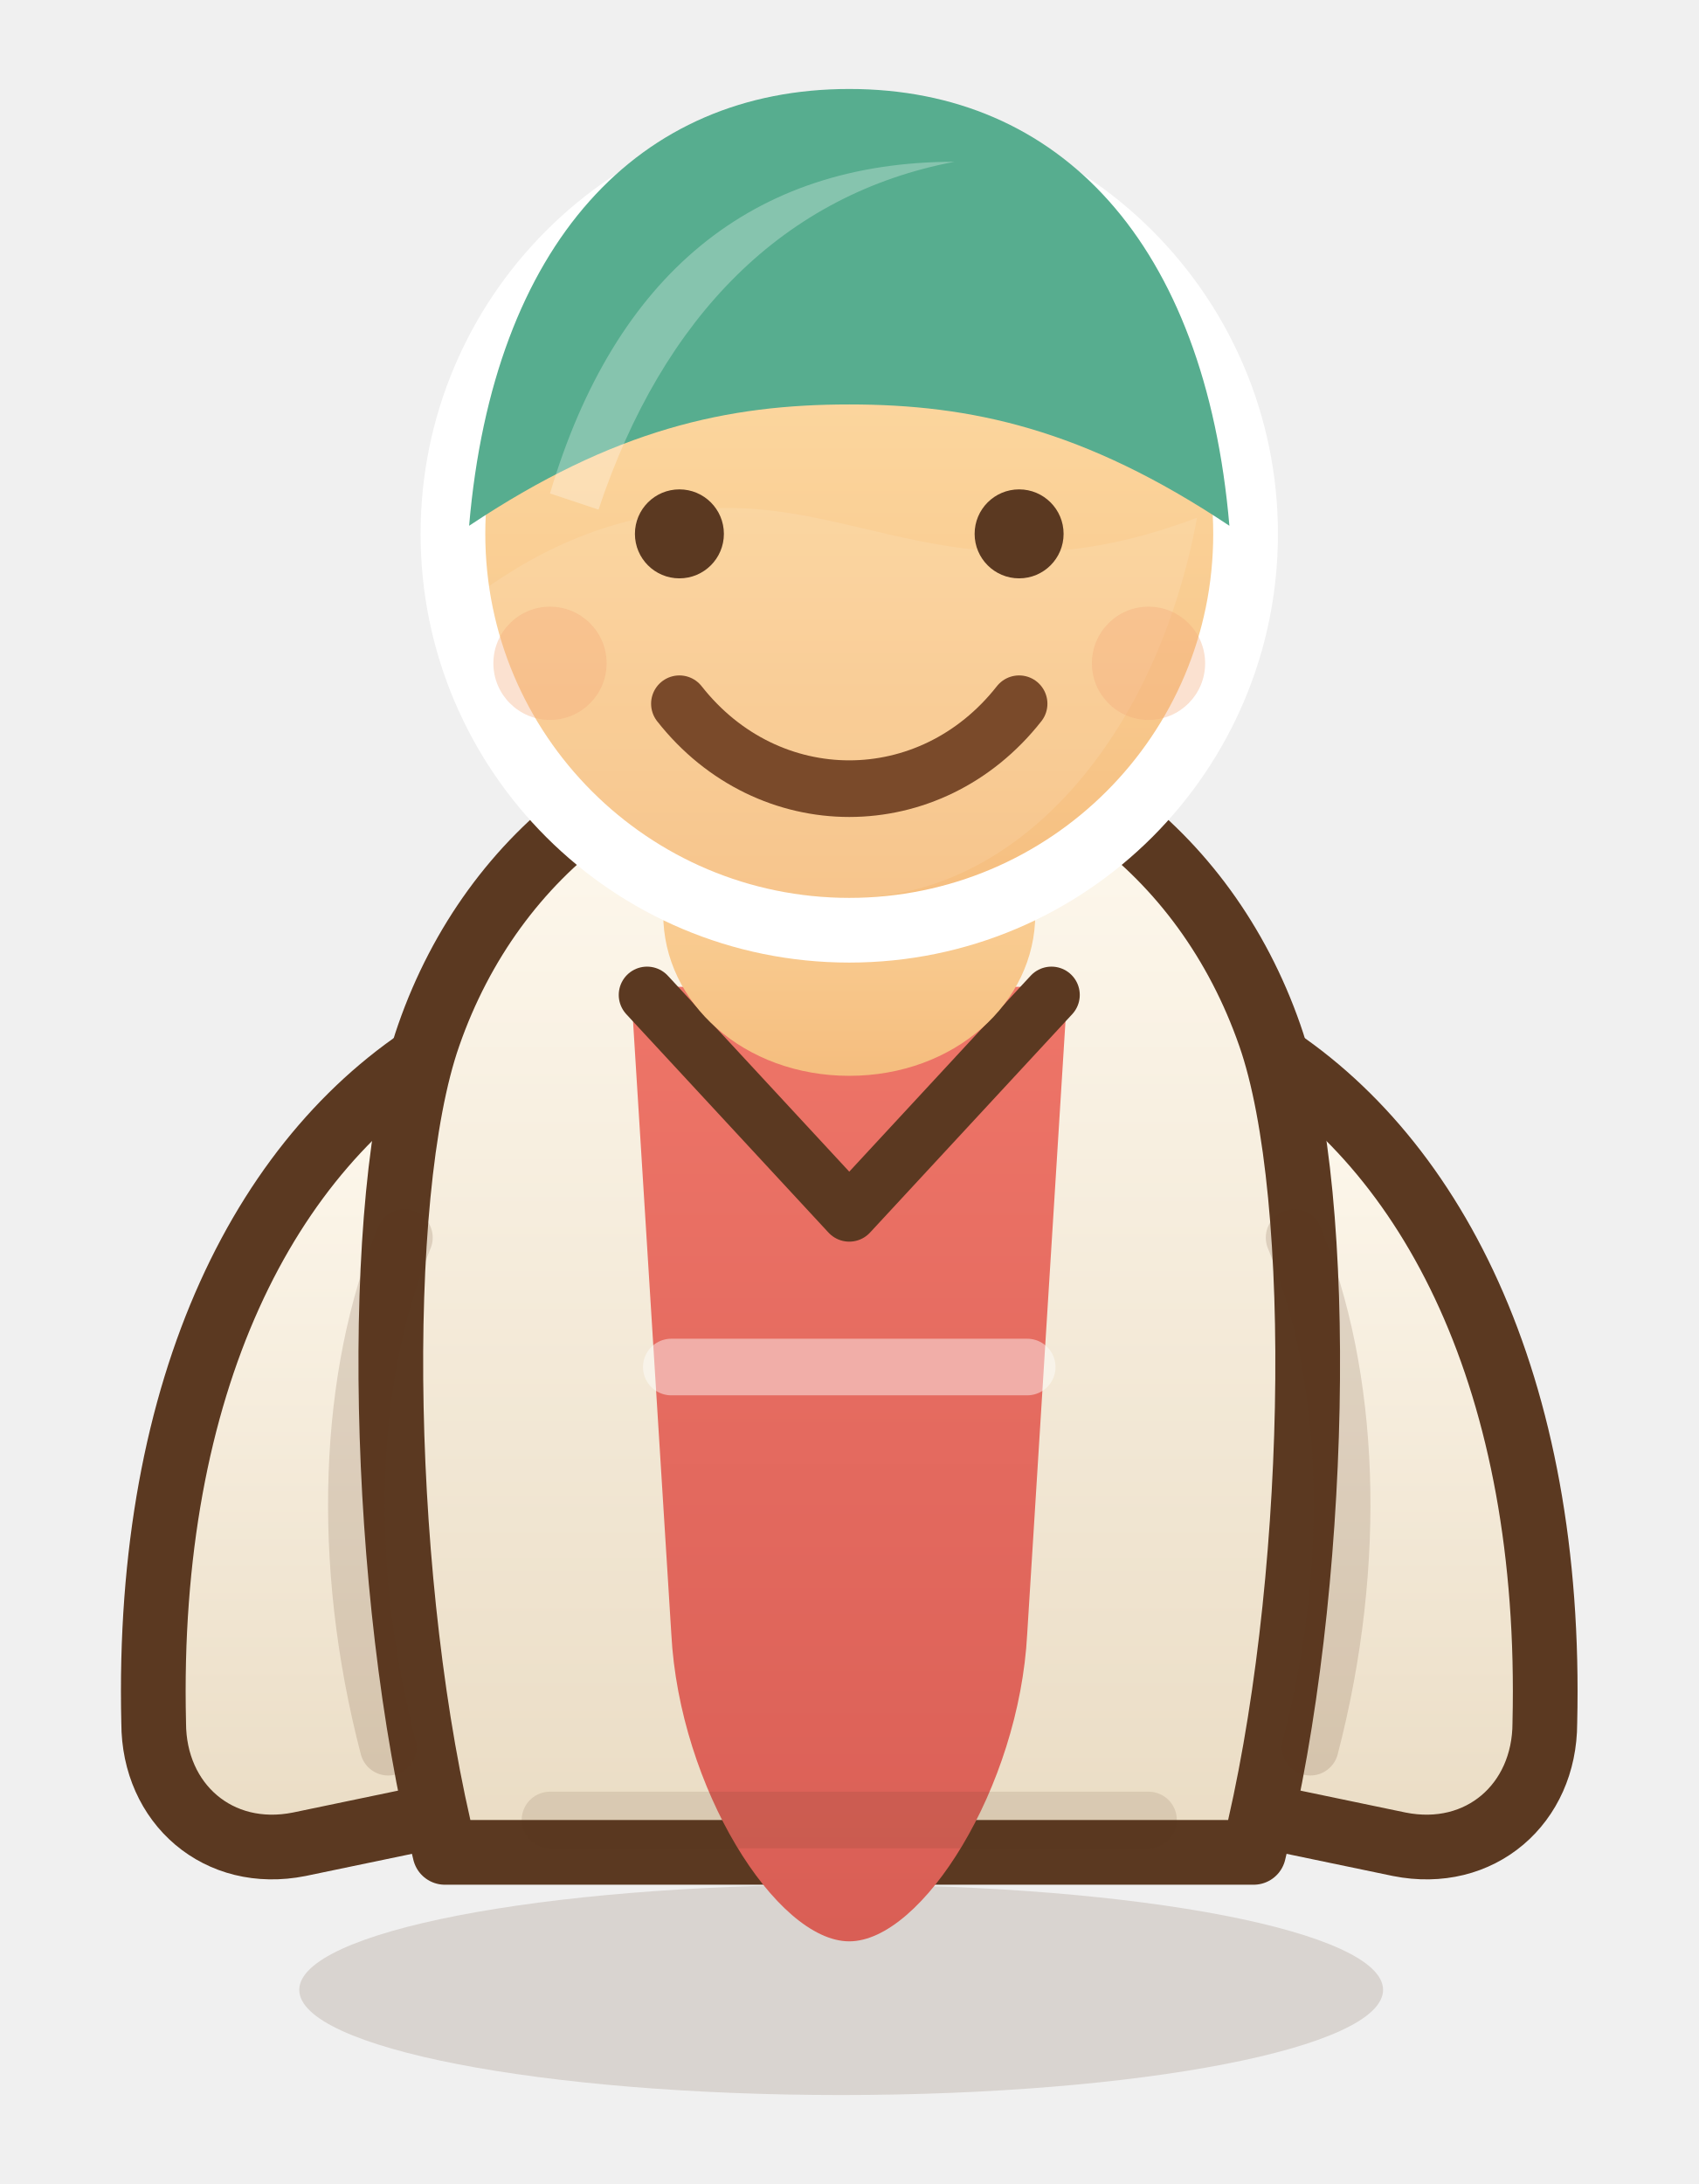
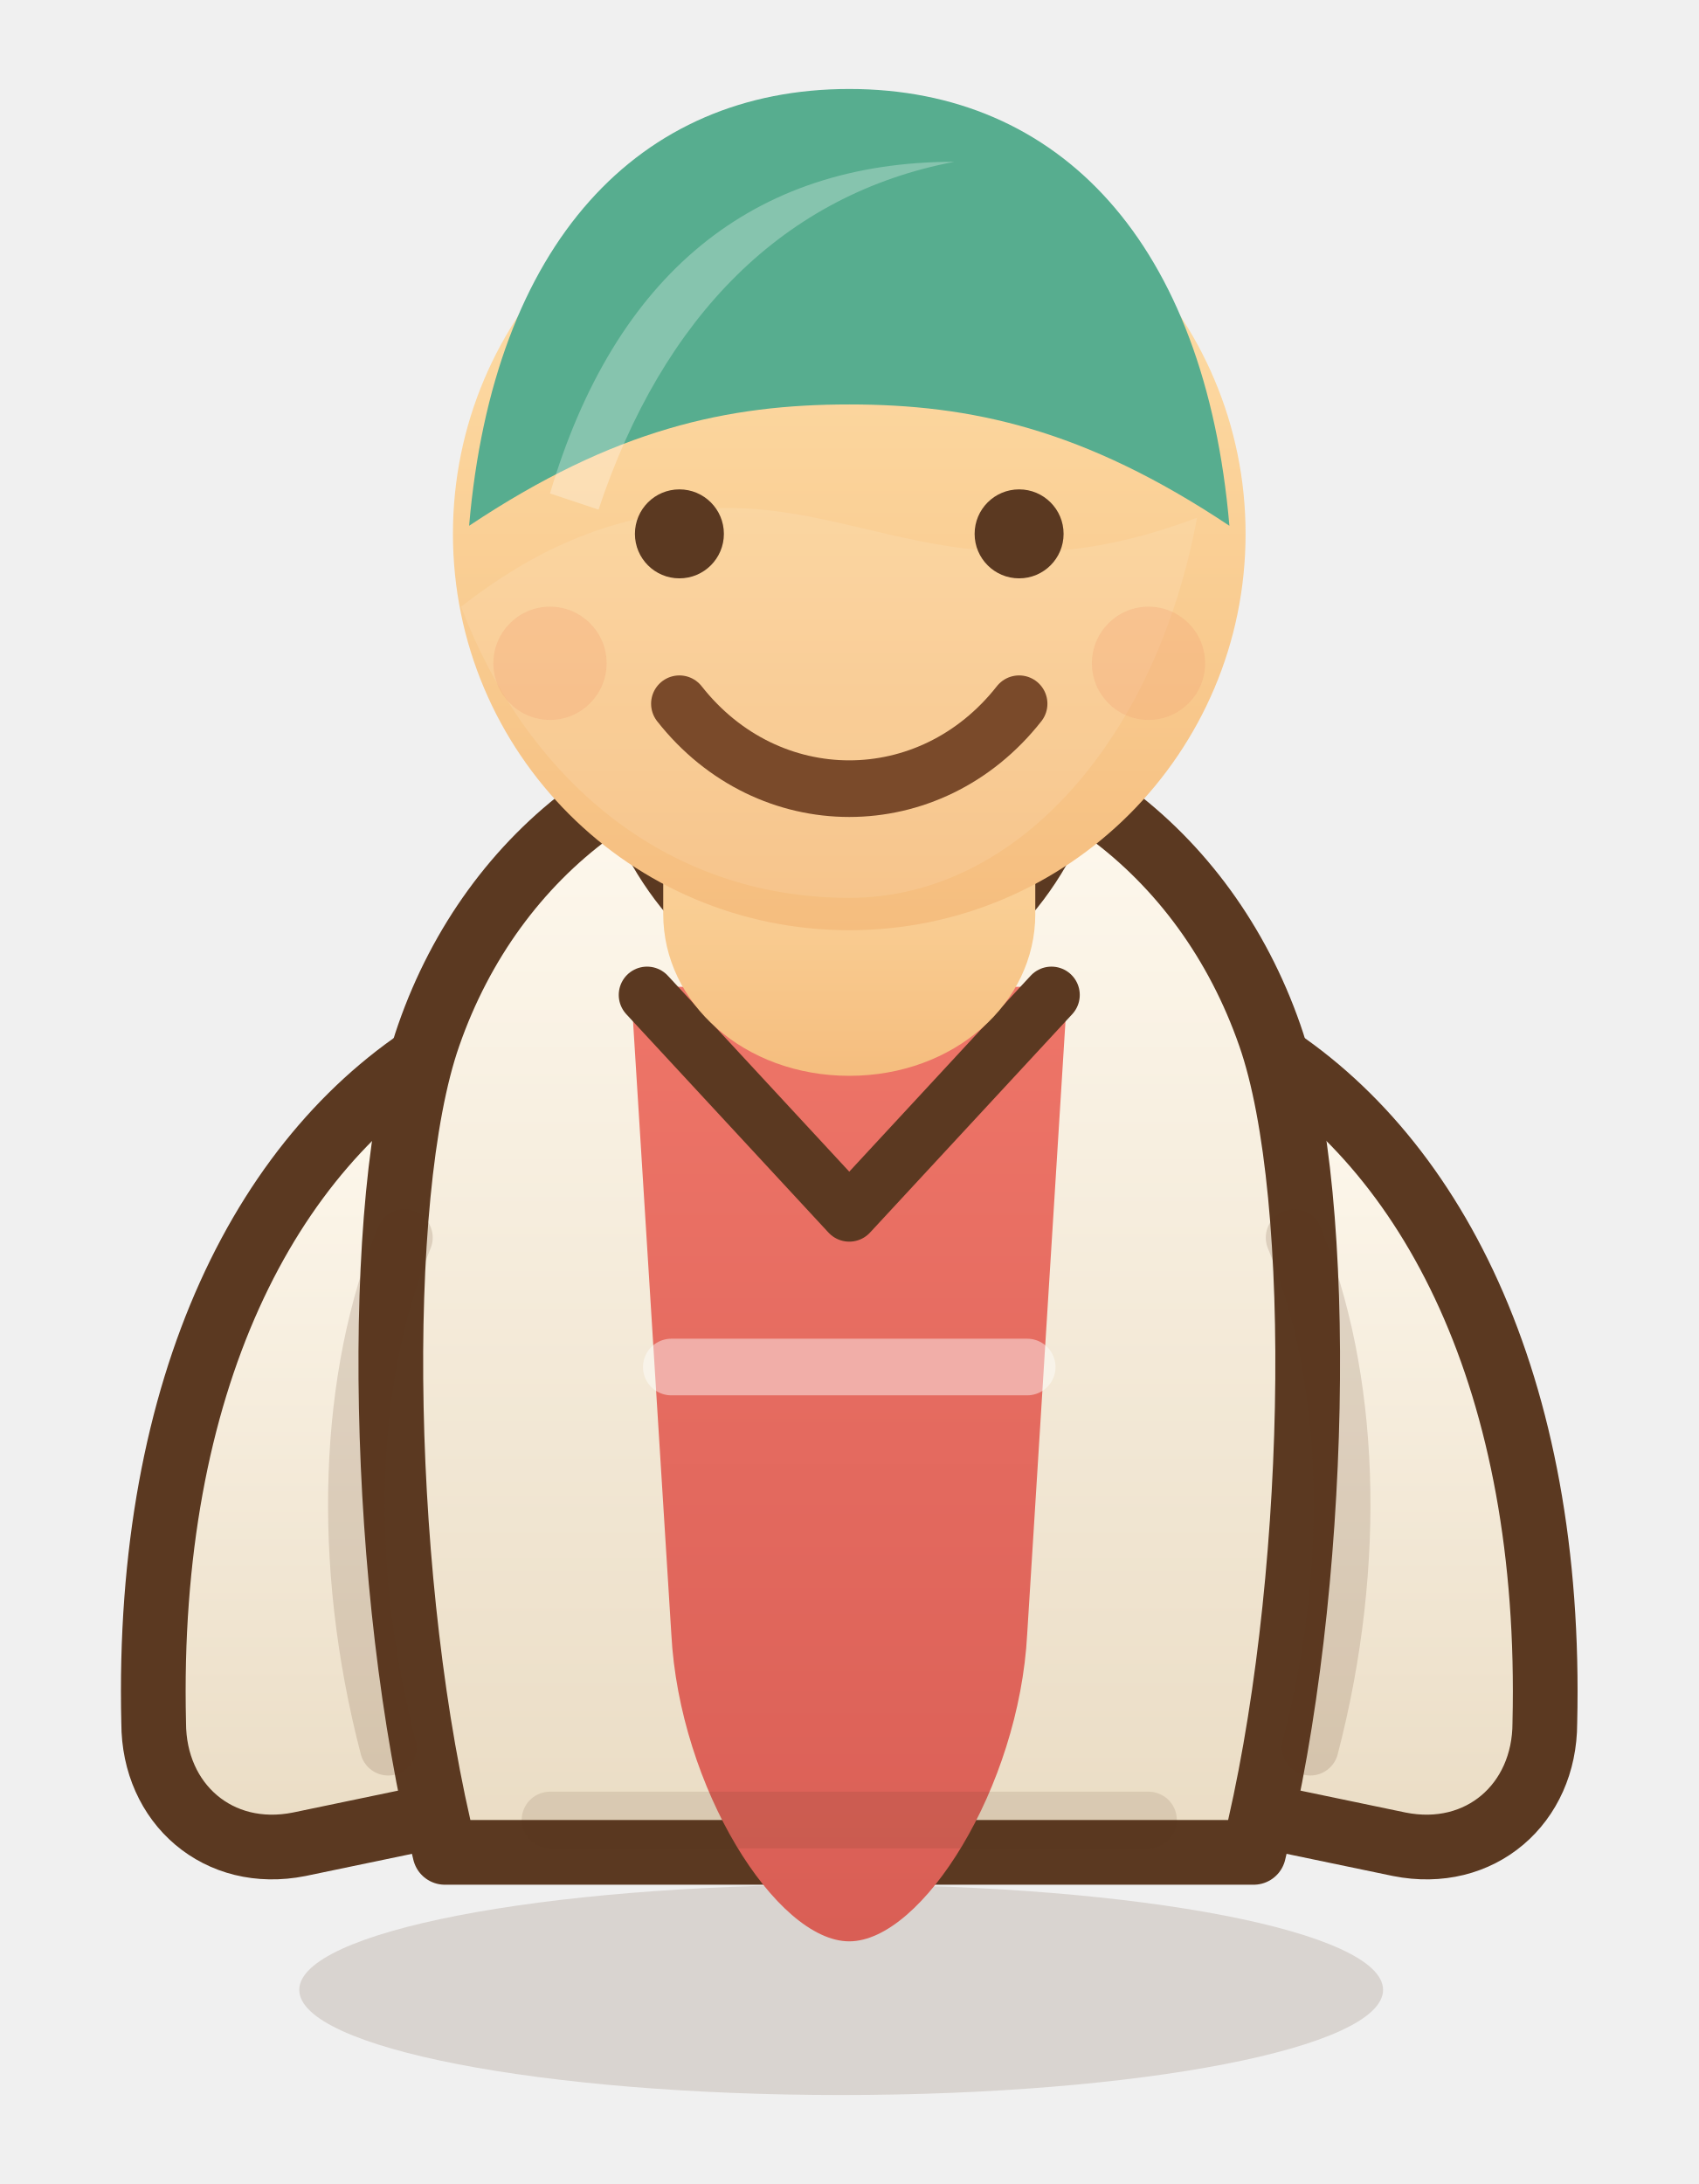
<svg xmlns="http://www.w3.org/2000/svg" viewBox="0 0 210 270">
  <defs>
    <linearGradient id="skin" x1="0" x2="0" y1="0" y2="1">
      <stop offset="0" stop-color="#ffe2ad" />
      <stop offset="1" stop-color="#f5bd7e" />
    </linearGradient>
    <linearGradient id="shirt" x1="0" x2="0" y1="0" y2="1">
      <stop offset="0" stop-color="#fffaf0" />
      <stop offset="1" stop-color="#eadcc4" />
    </linearGradient>
    <linearGradient id="apron" x1="0" x2="0" y1="0" y2="1">
      <stop offset="0" stop-color="#ee7568" />
      <stop offset="1" stop-color="#d95e55" />
    </linearGradient>
  </defs>
  <ellipse cx="104" cy="246" rx="67" ry="13" fill="rgba(89,55,31,.15)" />
  <path d="M55 129c-22 13-37 42-36 84 0 10 8 17 18 15l24-5c-5-32-1-57 15-74z" fill="url(#shirt)" stroke="#5b3921" stroke-width="8" stroke-linejoin="round" />
  <path d="M155 129c22 13 37 42 36 84 0 10-8 17-18 15l-24-5c5-32 1-57-15-74z" fill="url(#shirt)" stroke="#5b3921" stroke-width="8" stroke-linejoin="round" />
  <path d="M53 128c8-23 28-38 52-38s44 15 52 38c7 20 6 69-2 101H55c-8-32-9-81-2-101z" fill="url(#shirt)" stroke="#5b3921" stroke-width="8" stroke-linejoin="round" />
  <path d="M80 103c6 12 16 18 25 18s19-6 25-18" fill="none" stroke="#5b3921" stroke-width="7" stroke-linecap="round" />
  <path d="M78 122h54l-5 80c-1 19-13 38-22 38s-21-19-22-38z" fill="url(#apron)" />
  <path d="M80 123l25 27 25-27" fill="none" stroke="#5b3921" stroke-width="7" stroke-linecap="round" stroke-linejoin="round" />
  <path d="M83 169h44" stroke="rgba(255,255,255,.45)" stroke-width="7" stroke-linecap="round" />
  <path d="M68 225h74" stroke="rgba(89,55,31,.12)" stroke-width="7" stroke-linecap="round" />
  <path d="M82 87h46v26c0 11-10 20-23 20s-23-9-23-20z" fill="url(#skin)" />
-   <circle cx="105" cy="66" r="49" fill="url(#skin)" stroke="#fff" stroke-width="8" />
+   <circle cx="105" cy="66" r="49" fill="url(#skin)" />
  <path d="M58 65c3-35 21-54 47-54s44 19 47 54c-18-12-32-15-47-15S76 53 58 65z" fill="#57ad8f" />
  <path d="M68 61c8-27 25-41 50-41-21 4-36 19-44 43z" fill="rgba(255,255,255,.28)" />
  <path d="M57 75c9-7 18-11 29-12 20-2 33 12 62 1-5 27-22 47-43 47-23 0-40-15-48-36z" fill="rgba(255,255,255,.1)" />
  <circle cx="84" cy="66" r="5.5" fill="#5b3921" />
  <circle cx="126" cy="66" r="5.5" fill="#5b3921" />
  <path d="M84 87c11 14 31 14 42 0" fill="none" stroke="#7a4a2a" stroke-width="7" stroke-linecap="round" />
  <circle cx="68" cy="82" r="7" fill="#f3a878" opacity=".35" />
  <circle cx="142" cy="82" r="7" fill="#f3a878" opacity=".35" />
  <path d="M50 153c-7 17-8 40-2 63" fill="none" stroke="rgba(89,55,31,.16)" stroke-width="7" stroke-linecap="round" />
  <path d="M160 153c7 17 8 40 2 63" fill="none" stroke="rgba(89,55,31,.16)" stroke-width="7" stroke-linecap="round" />
</svg>
